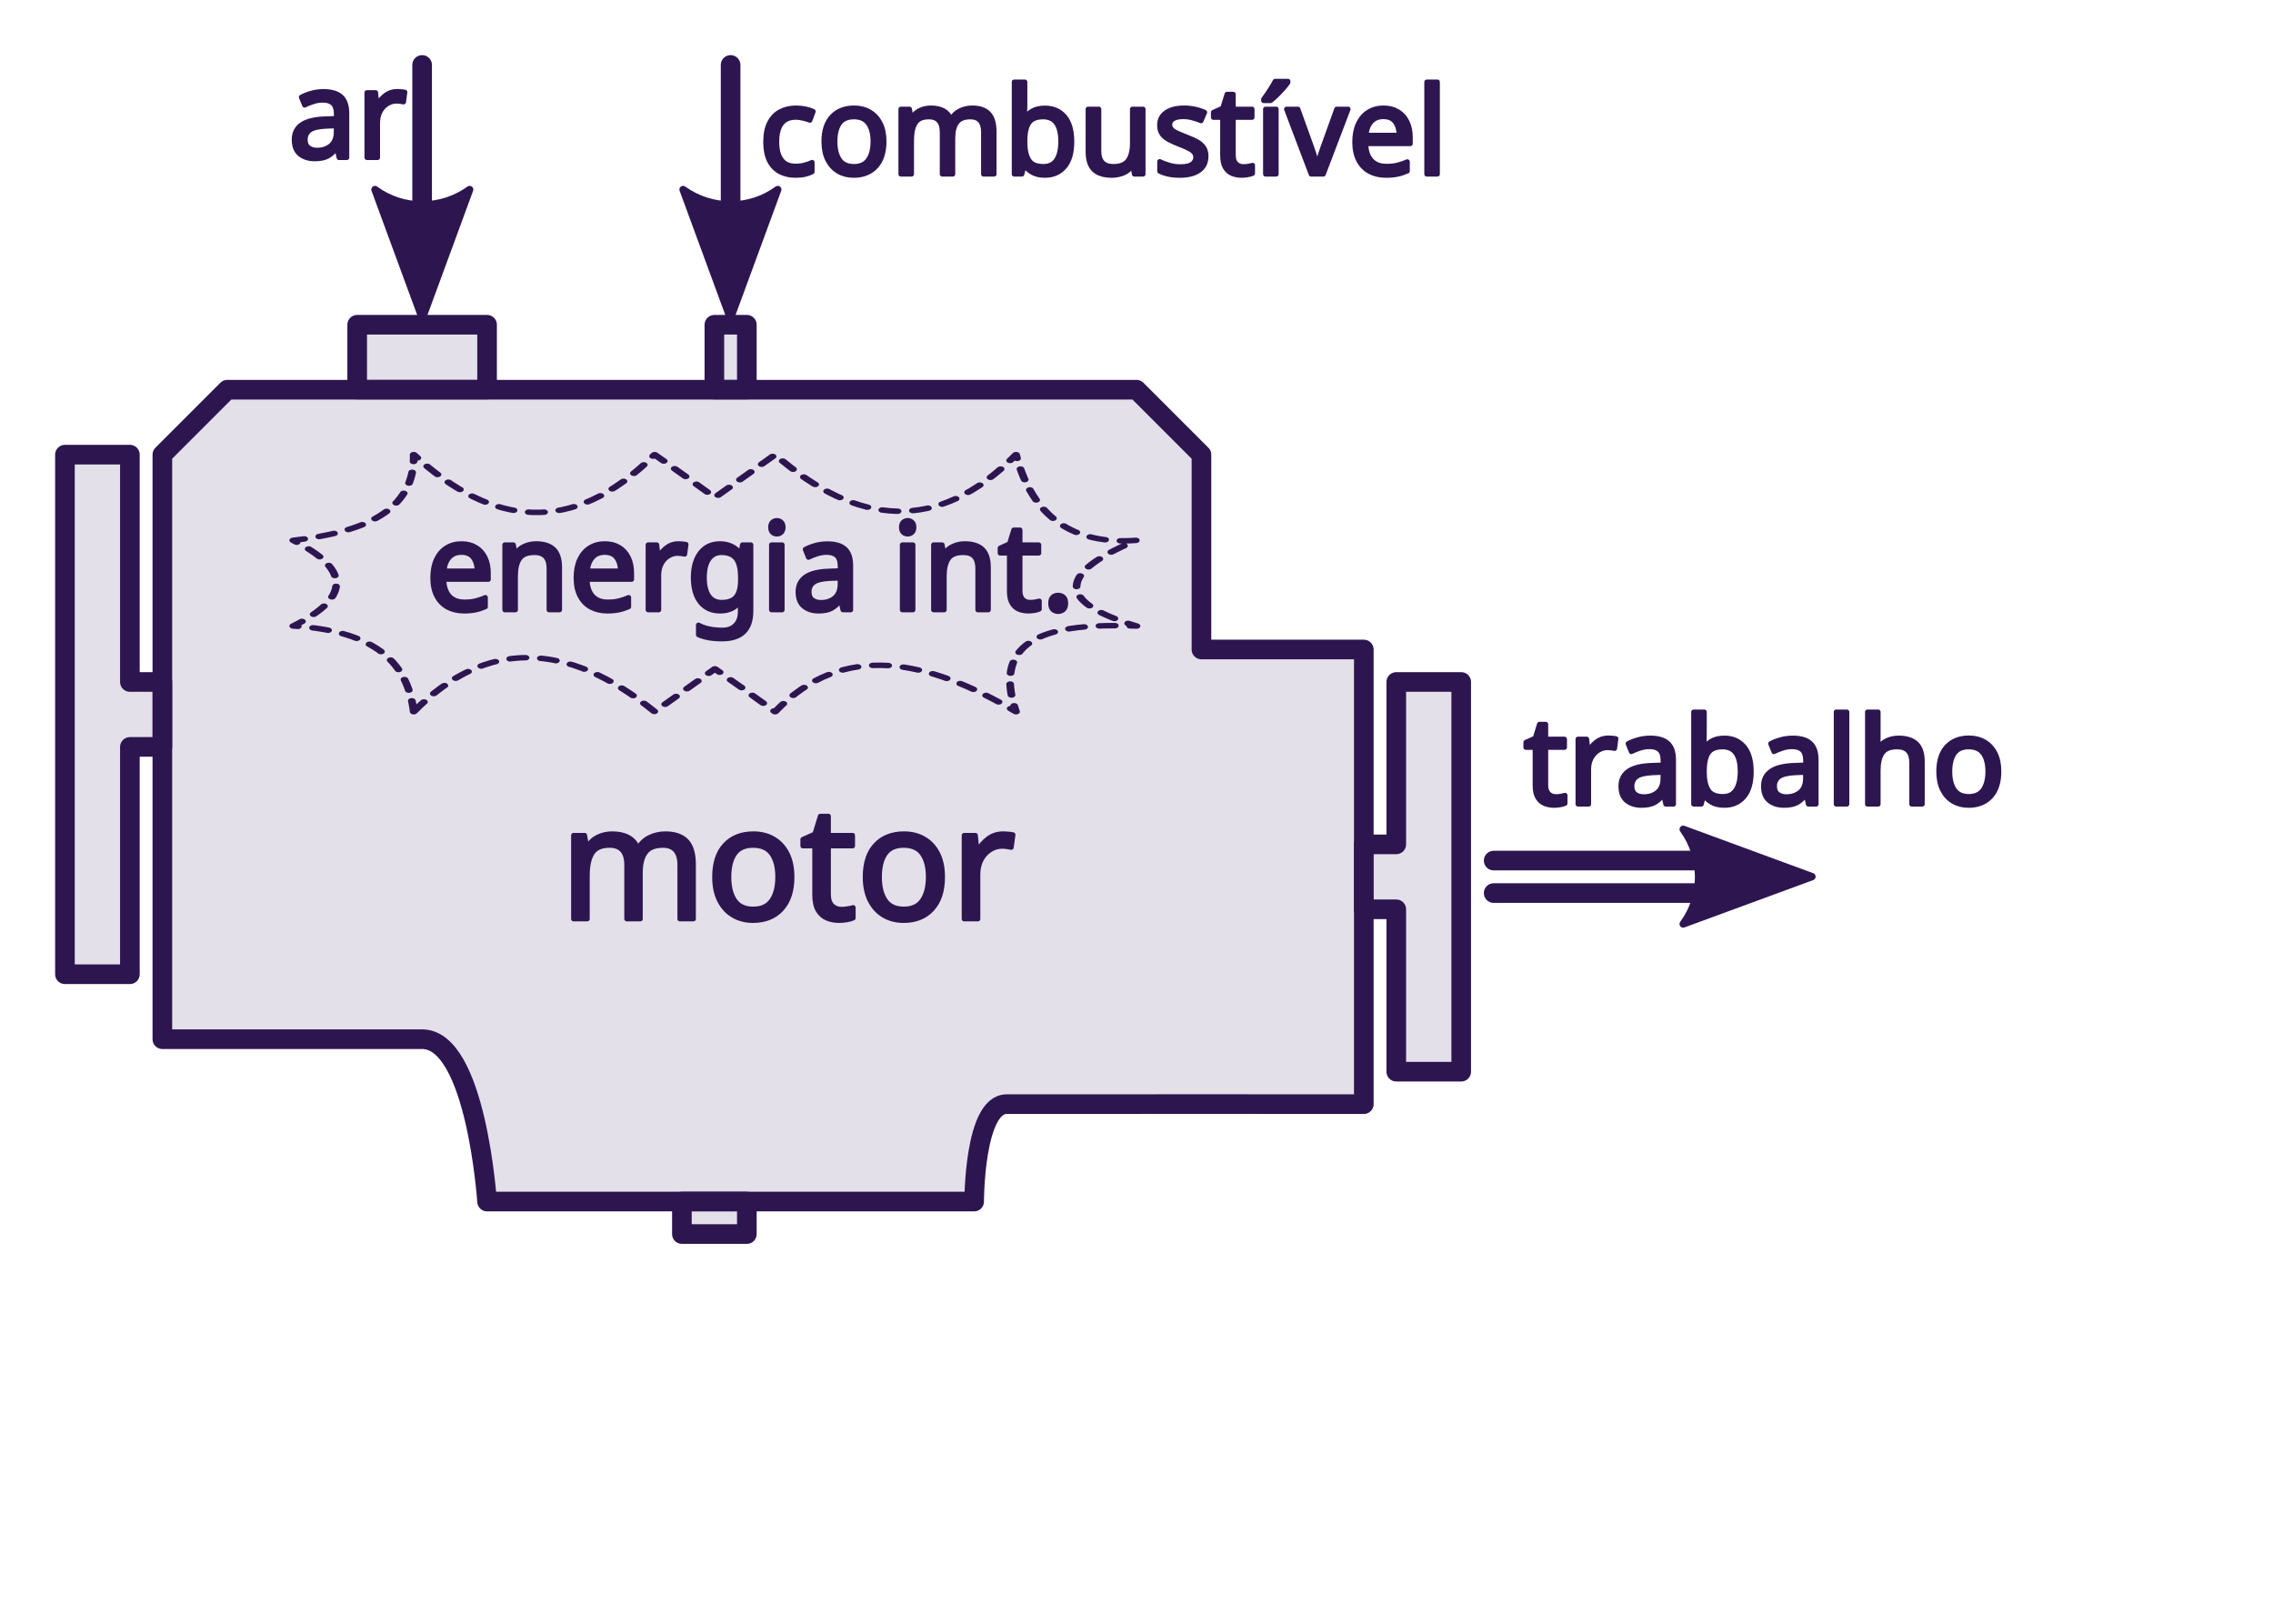
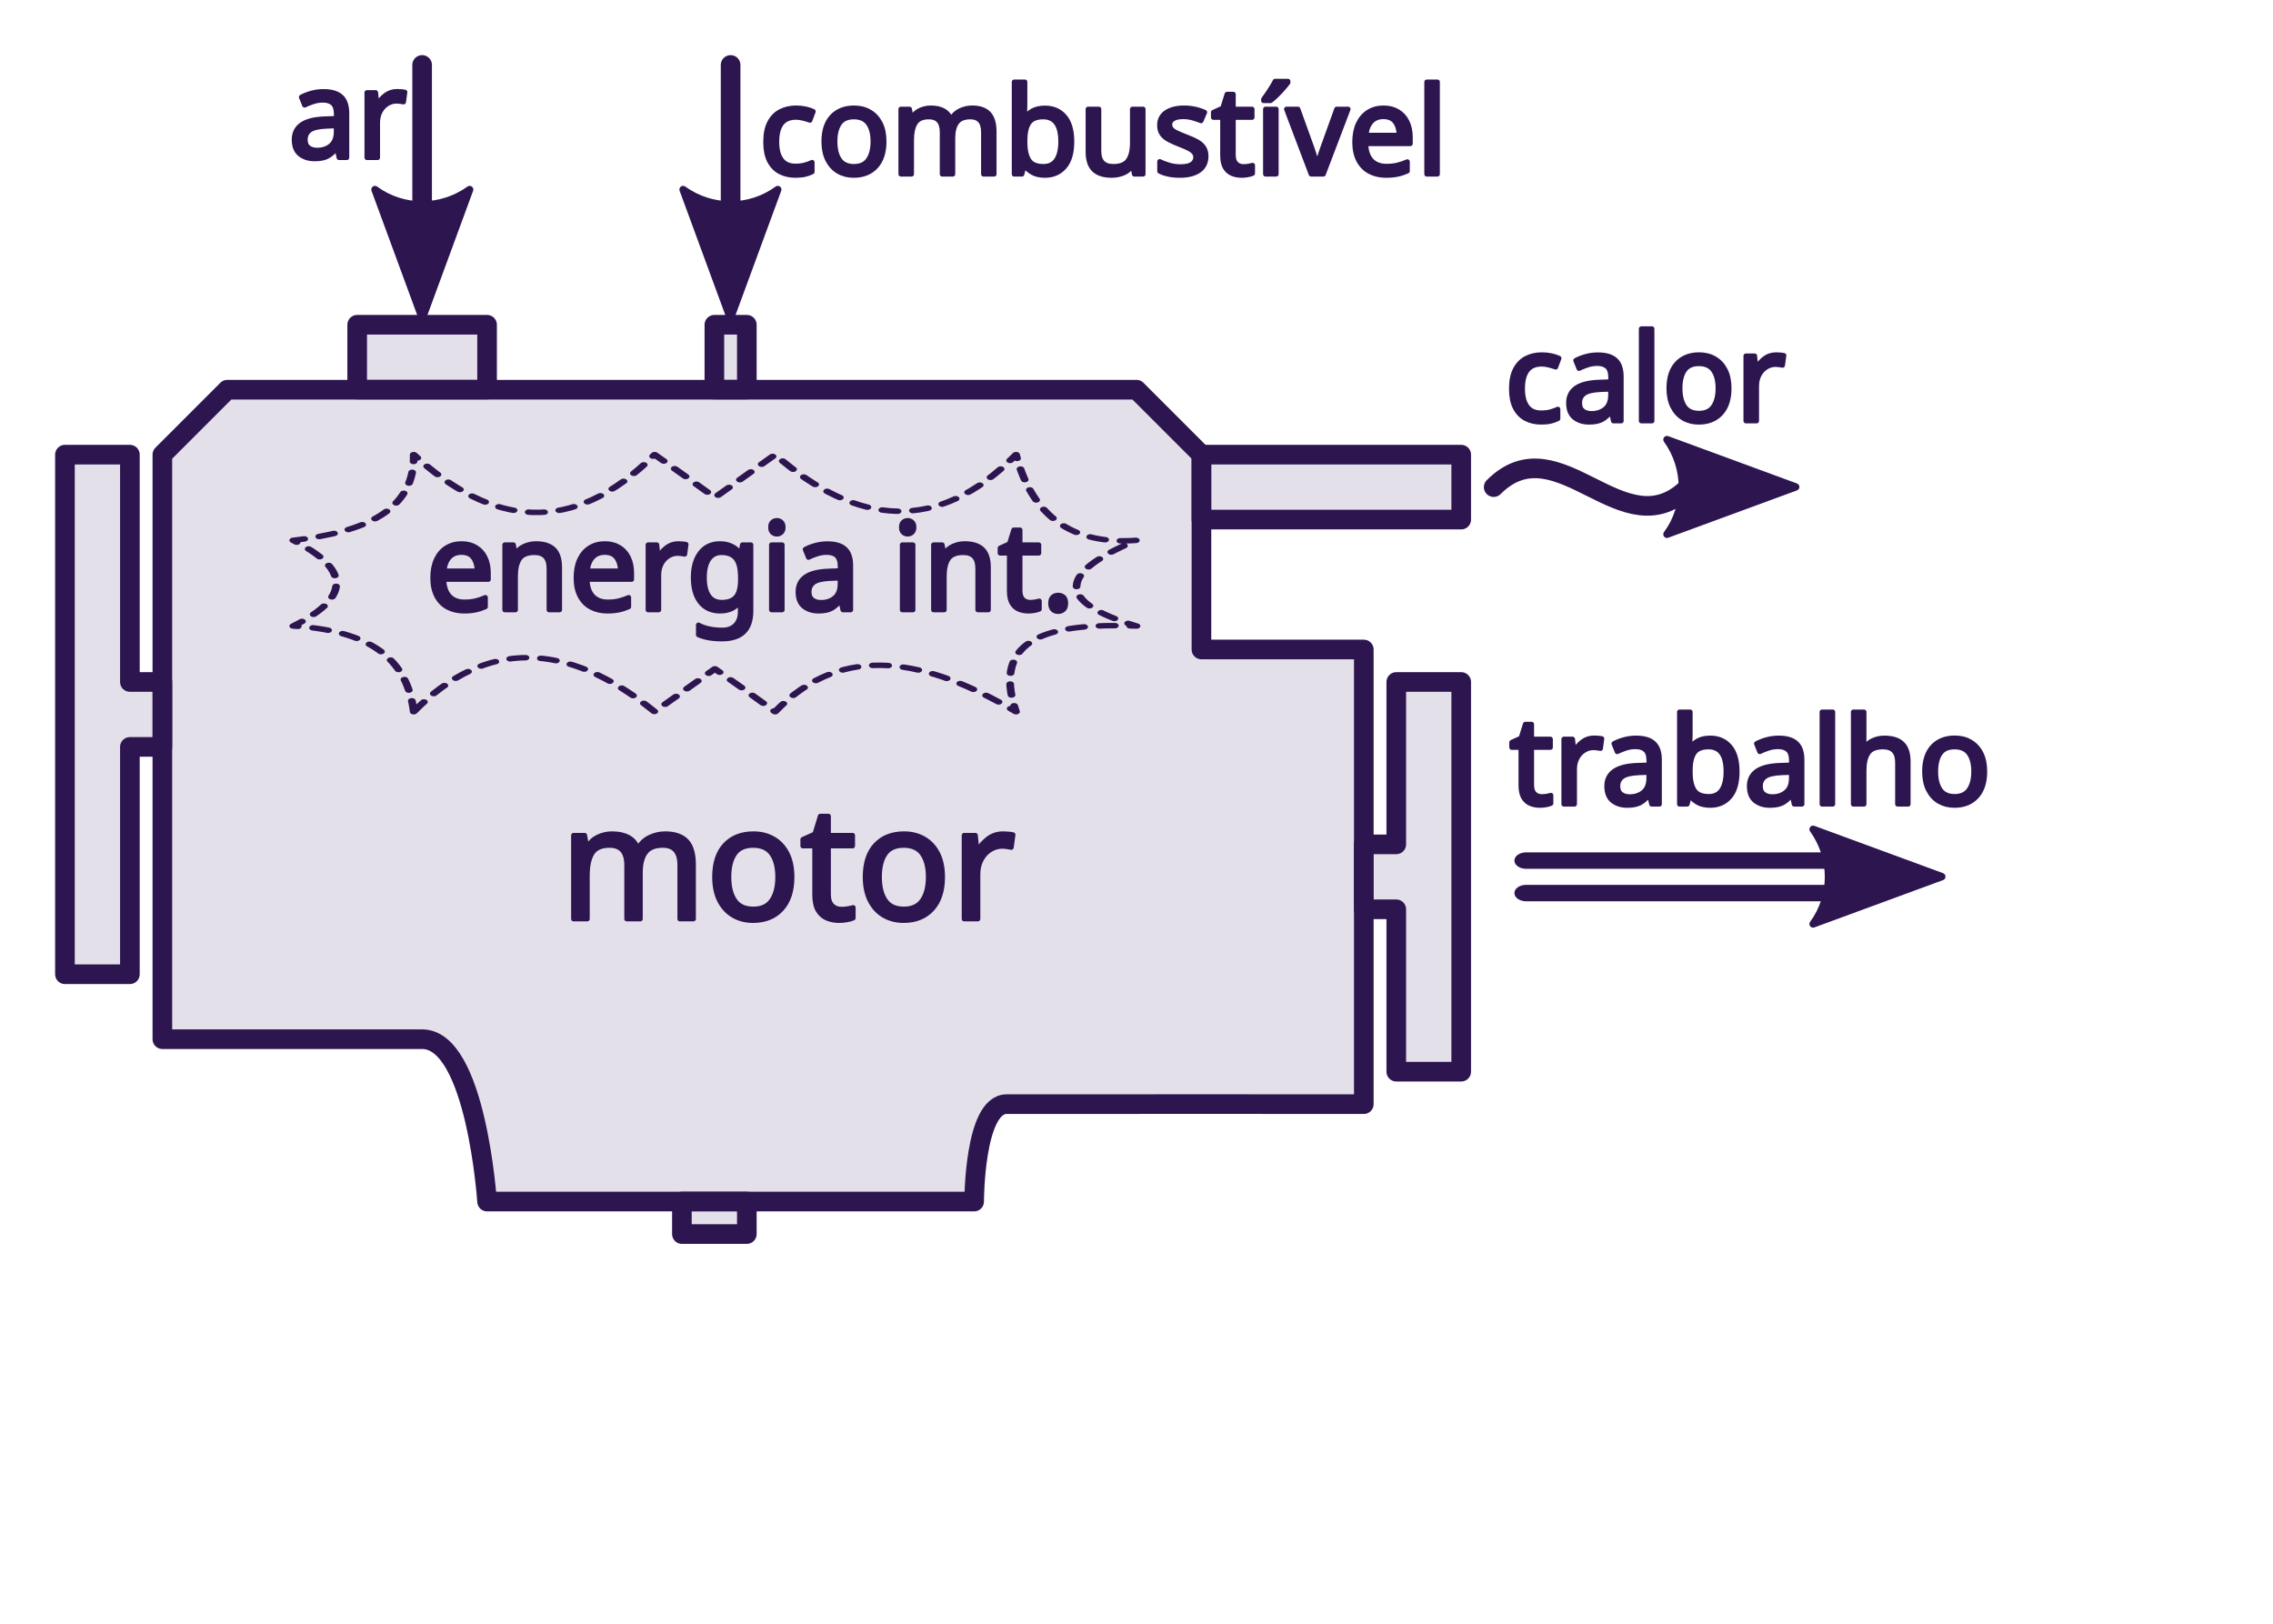
<svg xmlns="http://www.w3.org/2000/svg" width="700" height="500" viewBox="0 0 700 500" version="1.1" id="svg1097">
  <defs id="defs1091">
+     <marker style="overflow:visible;" id="marker5658" refX="0.0" refY="0.0" orient="auto">
+       <path transform="scale(0.6) rotate(180) translate(0,0)" d="M 8.719,4.034 L -2.207,0.016 L 8.719,-4.002 C 6.973,-1.63 6.983,1.616 8.719,4.034 z " style="fill-rule:evenodd;stroke-width:0.625;stroke-linejoin:round;stroke:#2d1650;stroke-opacity:1;fill:#2d1650;fill-opacity:1" id="path5656" />
+     </marker>
+     <marker style="overflow:visible;" id="marker5547" refX="0.0" refY="0.0" orient="auto">
+       <path transform="scale(0.6) rotate(180) translate(0,0)" d="M 8.719,4.034 L -2.207,0.016 L 8.719,-4.002 C 6.973,-1.63 6.983,1.616 8.719,4.034 z " style="fill-rule:evenodd;stroke-width:0.625;stroke-linejoin:round;stroke:#2d1650;stroke-opacity:1;fill:#2d1650;fill-opacity:1" id="path5545" />
+     </marker>
    <marker style="overflow:visible;" id="marker5351" refX="0.0" refY="0.0" orient="auto">
      <path transform="scale(0.6) rotate(180) translate(0,0)" d="M 8.719,4.034 L -2.207,0.016 L 8.719,-4.002 C 6.973,-1.63 6.983,1.616 8.719,4.034 z " style="fill-rule:evenodd;stroke-width:0.625;stroke-linejoin:round;stroke:#2d1650;stroke-opacity:1;fill:#2d1650;fill-opacity:1" id="path5349" />
    </marker>
    <marker style="overflow:visible;" id="marker5159" refX="0.0" refY="0.0" orient="auto">
      <path transform="scale(0.6) rotate(180) translate(0,0)" d="M 8.719,4.034 L -2.207,0.016 L 8.719,-4.002 C 6.973,-1.63 6.983,1.616 8.719,4.034 z " style="fill-rule:evenodd;stroke-width:0.625;stroke-linejoin:round;stroke:#2d1650;stroke-opacity:1;fill:#2d1650;fill-opacity:1" id="path5157" />
    </marker>
    <marker style="overflow:visible;" id="marker4588" refX="0.0" refY="0.0" orient="auto">
      <path transform="scale(0.6) rotate(180) translate(0,0)" d="M 8.719,4.034 L -2.207,0.016 L 8.719,-4.002 C 6.973,-1.63 6.983,1.616 8.719,4.034 z " style="fill-rule:evenodd;stroke-width:0.625;stroke-linejoin:round;stroke:#2d1650;stroke-opacity:1;fill:#2d1650;fill-opacity:1" id="path4586" />
    </marker>
    <marker style="overflow:visible;" id="marker4470" refX="0.0" refY="0.0" orient="auto">
      <path transform="scale(0.6) rotate(180) translate(0,0)" d="M 8.719,4.034 L -2.207,0.016 L 8.719,-4.002 C 6.973,-1.63 6.983,1.616 8.719,4.034 z " style="fill-rule:evenodd;stroke-width:0.625;stroke-linejoin:round;stroke:#2d1650;stroke-opacity:1;fill:#2d1650;fill-opacity:1" id="path4468" />
    </marker>
    <marker style="overflow:visible;" id="Arrow1Send" refX="0.0" refY="0.0" orient="auto">
      <path transform="scale(0.2) rotate(180) translate(6,0)" style="fill-rule:evenodd;stroke:#502d16;stroke-width:1pt;stroke-opacity:1;fill:#502d16;fill-opacity:1" d="M 0.0,0.0 L 5.0,-5.0 L -12.5,0.0 L 5.0,5.0 L 0.0,0.0 z " id="path4111" />
    </marker>
    <marker style="overflow:visible;" id="Arrow2Mend" refX="0.0" refY="0.0" orient="auto">
      <path transform="scale(0.6) rotate(180) translate(0,0)" d="M 8.719,4.034 L -2.207,0.016 L 8.719,-4.002 C 6.973,-1.63 6.983,1.616 8.719,4.034 z " style="fill-rule:evenodd;stroke-width:0.625;stroke-linejoin:round;stroke:#502d16;stroke-opacity:1;fill:#502d16;fill-opacity:1" id="path4123" />
    </marker>
    <marker style="overflow:visible;" id="Arrow2Lend" refX="0.0" refY="0.0" orient="auto">
      <path transform="scale(1.1) rotate(180) translate(1,0)" d="M 8.719,4.034 L -2.207,0.016 L 8.719,-4.002 C 6.973,-1.63 6.983,1.616 8.719,4.034 z " style="fill-rule:evenodd;stroke-width:0.625;stroke-linejoin:round;stroke:#502d16;stroke-opacity:1;fill:#d6d6c2;fill-opacity:0.5" id="path4117" />
    </marker>
    <marker style="overflow:visible;" id="Arrow1Mend" refX="0.0" refY="0.0" orient="auto">
      <path transform="scale(0.4) rotate(180) translate(10,0)" style="fill-rule:evenodd;stroke:#502d16;stroke-width:1pt;stroke-opacity:1;fill:#d6d6c2;fill-opacity:0.5" d="M 0.0,0.0 L 5.0,-5.0 L -12.5,0.0 L 5.0,5.0 L 0.0,0.0 z " id="path4105" />
    </marker>
    <clipPath clipPathUnits="userSpaceOnUse" id="clipPath176">
      <path d="M 154.072,85.409 H 403.834 V 236.73 H 154.072 Z" id="path174" />
    </clipPath>
  </defs>
  <g id="layer1" transform="translate(0,-238.25)" style="display:none">
    <rect style="opacity:1;fill:none;fill-opacity:1;stroke:#00ffff;stroke-width:1.512;stroke-linecap:round;stroke-linejoin:round;stroke-miterlimit:4;stroke-dasharray:none;stroke-opacity:1" id="rect4660" width="10" height="40" x="100" y="220" transform="translate(170,58.24998)" />
    <rect style="opacity:1;fill:none;fill-opacity:1;stroke:#00ffff;stroke-width:1.512;stroke-linecap:round;stroke-linejoin:round;stroke-miterlimit:4;stroke-dasharray:none;stroke-opacity:1" id="rect4662" width="10" height="40" x="100" y="220" transform="translate(275,58.24998)" />
  </g>
  <g id="layer2">
    <g id="g4574" transform="translate(-150,-20)" />
    <g id="g4927" transform="translate(-150,-20)">
      <text xml:space="preserve" style="font-size:37.333px;font-family:'SBL BibLit';-inkscape-font-specification:'SBL BibLit';display:inline;opacity:1;fill:#2d1650;fill-opacity:1;stroke:#2d1650;stroke-width:1.512;stroke-linecap:round;stroke-linejoin:round;stroke-miterlimit:4;stroke-dasharray:none;stroke-opacity:1" x="70" y="60" id="text4528" transform="translate(168.8828,8.53124)">
        <tspan id="tspan4526" x="70" y="60" style="font-size:37.333px;fill:#2d1650;fill-opacity:1;stroke:#2d1650;stroke-opacity:1">ar</tspan>
      </text>
      <path style="font-variation-settings:normal;display:inline;opacity:1;vector-effect:none;fill:none;fill-opacity:1;stroke:#2d1650;stroke-width:6.047;stroke-linecap:round;stroke-linejoin:round;stroke-miterlimit:4;stroke-dasharray:none;stroke-dashoffset:0;stroke-opacity:1;marker-end:url(#marker4470);stop-color:#000000;stop-opacity:1" d="m 280,40 v 70" id="path4094" />
    </g>
    <g id="g4950" transform="translate(-150,-20)">
      <text xml:space="preserve" style="font-size:37.333px;font-family:'SBL BibLit';-inkscape-font-specification:'SBL BibLit';display:inline;opacity:1;fill:#2d1650;fill-opacity:1;stroke:#2d1650;stroke-width:1.512;stroke-linecap:round;stroke-linejoin:round;stroke-miterlimit:4;stroke-dasharray:none;stroke-opacity:1" x="70" y="60" id="text4658" transform="translate(313.7604,13.61718)">
        <tspan id="tspan4656" x="70" y="60" style="font-size:37.333px;fill:#2d1650;fill-opacity:1;stroke:#2d1650;stroke-opacity:1">combustível</tspan>
      </text>
      <path style="font-variation-settings:normal;display:inline;opacity:1;vector-effect:none;fill:none;fill-opacity:1;stroke:#2d1650;stroke-width:6.047;stroke-linecap:round;stroke-linejoin:round;stroke-miterlimit:4;stroke-dasharray:none;stroke-dashoffset:0;stroke-opacity:1;marker-end:url(#marker4588);stop-color:#000000;stop-opacity:1" d="m 280,40 v 70" id="path4584" transform="matrix(-1,0,0,1,655,0)" />
    </g>
    <g id="g4916" transform="translate(-150,-20)">
      <g id="g4901">
        <path style="font-variation-settings:normal;vector-effect:none;fill:#cac2d6;fill-opacity:0.5;stroke:#2d1650;stroke-width:6.047;stroke-linecap:round;stroke-linejoin:round;stroke-miterlimit:4;stroke-dasharray:none;stroke-dashoffset:0;stroke-opacity:1;stop-color:#000000" d="m 260,140 v -20 h 40 v 20 z" id="path4090" />
        <path style="font-variation-settings:normal;vector-effect:none;fill:#cac2d6;fill-opacity:0.5;stroke:#2d1650;stroke-width:6.047;stroke-linecap:round;stroke-linejoin:round;stroke-miterlimit:4;stroke-dasharray:none;stroke-dashoffset:0;stroke-opacity:1;stop-color:#000000" d="m 370,140 v -20 h 10 v 20 z" id="path4092" />
        <path style="font-variation-settings:normal;vector-effect:none;fill:#cac2d6;fill-opacity:0.5;stroke:#2d1650;stroke-width:6.047;stroke-linecap:round;stroke-linejoin:round;stroke-miterlimit:4;stroke-dasharray:none;stroke-dashoffset:0;stroke-opacity:1;stop-color:#000000" d="m 200,160 v 180 h 80 c 16.667,0 20,50 20,50 h 150 c 0,0 4e-5,-29.972 10,-30 19.152,-0.054 110,0 110,0 V 220 H 520 V 160 L 500,140 H 220 Z" id="path4074" />
        <path style="font-variation-settings:normal;vector-effect:none;fill:#cac2d6;fill-opacity:0.5;stroke:#2d1650;stroke-width:6.047;stroke-linecap:round;stroke-linejoin:round;stroke-miterlimit:4;stroke-dasharray:none;stroke-dashoffset:0;stroke-opacity:1;stop-color:#000000" d="m 200,230 h -10 v -70 h -20 v 160 h 20 v -70 h 10 v -20" id="path4082" />
        <path style="font-variation-settings:normal;vector-effect:none;fill:#cac2d6;fill-opacity:0.5;stroke:#2d1650;stroke-width:6.047;stroke-linecap:round;stroke-linejoin:round;stroke-miterlimit:4;stroke-dasharray:none;stroke-dashoffset:0;stroke-opacity:1;stop-color:#000000" d="m 340,390 v 10 h 20 v -10 z" id="path4084" transform="translate(20)" />
        <path style="font-variation-settings:normal;vector-effect:none;fill:#cac2d6;fill-opacity:0.5;stroke:#2d1650;stroke-width:6.047;stroke-linecap:round;stroke-linejoin:round;stroke-miterlimit:4;stroke-dasharray:none;stroke-dashoffset:0;stroke-opacity:1;stop-color:#000000" d="m 520,290 h 10 v -50 h 20 v 120 h -20 v -50 h -10 z" id="path4088" transform="translate(50,-10)" />
+         <path style="font-variation-settings:normal;vector-effect:none;fill:#cac2d6;fill-opacity:0.5;stroke:#2d1650;stroke-width:6.047;stroke-linecap:round;stroke-linejoin:round;stroke-miterlimit:4;stroke-dasharray:none;stroke-dashoffset:0;stroke-opacity:1;stop-color:#000000" d="m 530,240 h 20 v 80 h -20 z" id="path5529" transform="rotate(-90,495,215)" />
      </g>
      <text xml:space="preserve" style="font-size:48px;font-family:'SBL BibLit';-inkscape-font-specification:'SBL BibLit';fill:#2d1650;fill-opacity:1;stroke:#2d1650;stroke-width:1.512;stroke-linecap:round;stroke-linejoin:round;stroke-miterlimit:4;stroke-dasharray:none;stroke-opacity:1" x="300" y="260" id="text4564" transform="translate(22.5625,42.96094)">
        <tspan id="tspan4562" x="300" y="260">motor</tspan>
      </text>
      <g id="g4893">
        <path style="font-variation-settings:normal;opacity:1;vector-effect:none;fill:none;fill-opacity:0.5;stroke:#2d1650;stroke-width:1.279;stroke-linecap:round;stroke-linejoin:round;stroke-miterlimit:4;stroke-dasharray:2.557, 2.557;stroke-dashoffset:0;stroke-opacity:1;stop-color:#000000;stop-opacity:1" d="m 280,220 c -0.98,-10.845 -5.85,-18.832 -20,-20 10.257,-7.147 8.792,-13.745 0,-20 11.707,-1.903 20.213,-6.831 20,-20 12.973,16.723 26.253,19.201 40,0 5.216,5.108 6.377,6.363 10,10 l 10,-10 c 13.639,16.715 27.005,18.502 40,0 2.721,14.541 9.449,21.084 20,20 -12.917,7.552 -13.61,14.266 0,20 -14.227,-0.758 -24.284,2.58 -20,20 -14.692,-12.08 -28.538,-16.643 -40,0 -5.693,-5.75 -5.724,-5.815 -10,-10 l -10,10 c -14.574,-16.551 -27.948,-17.1 -40,0 z" id="path4839" transform="matrix(1.854927,0,0,1.319247,-241.9708,-51.07954)" />
        <text xml:space="preserve" style="font-size:37.333px;font-family:'SBL BibLit';-inkscape-font-specification:'SBL BibLit';display:inline;opacity:1;fill:#2d1650;fill-opacity:1;stroke:#2d1650;stroke-width:1.512;stroke-linecap:round;stroke-linejoin:round;stroke-miterlimit:4;stroke-dasharray:none;stroke-opacity:1" x="70" y="60" id="text4843" transform="translate(211.2333,147.7896)">
          <tspan id="tspan4841" x="70" y="60" style="font-size:37.333px;fill:#2d1650;fill-opacity:1;stroke:#2d1650;stroke-opacity:1">energia int.</tspan>
        </text>
      </g>
    </g>
-     <text xml:space="preserve" style="font-size:37.333px;font-family:'SBL BibLit';-inkscape-font-specification:'SBL BibLit';display:inline;fill:#2d1650;fill-opacity:1;stroke:#2d1650;stroke-width:1.512;stroke-linecap:round;stroke-linejoin:round;stroke-miterlimit:4;stroke-dasharray:none;stroke-opacity:1" x="70" y="60" id="text5062" transform="translate(399.3164,187.6172)">
-       <tspan id="tspan5060" x="70" y="60" style="font-size:37.333px;fill:#2d1650;fill-opacity:1;stroke:#2d1650;stroke-opacity:1">trabalho</tspan>
-     </text>
-     <g id="g5505" transform="translate(-60,-10)">
-       <path style="font-variation-settings:normal;display:inline;vector-effect:none;fill:none;fill-opacity:1;stroke:#2d1650;stroke-width:6.047;stroke-linecap:round;stroke-linejoin:round;stroke-miterlimit:4;stroke-dasharray:none;stroke-dashoffset:0;stroke-opacity:1;marker-end:url(#marker5159);stop-color:#000000" d="m 280,90 v 20" id="path5155" transform="rotate(-90,530,30)" />
-       <g id="g5451" transform="translate(-20,-25)">
-         <path style="font-variation-settings:normal;display:inline;vector-effect:none;fill:none;fill-opacity:1;stroke:#2d1650;stroke-width:6.047;stroke-linecap:round;stroke-linejoin:round;stroke-miterlimit:4;stroke-dasharray:none;stroke-dashoffset:0;stroke-opacity:1;stop-color:#000000" d="m 280,40 v 70" id="path5347" transform="rotate(-90,540,40)" />
-         <path style="font-variation-settings:normal;display:inline;vector-effect:none;fill:none;fill-opacity:1;stroke:#2d1650;stroke-width:6.047;stroke-linecap:round;stroke-linejoin:round;stroke-miterlimit:4;stroke-dasharray:none;stroke-dashoffset:0;stroke-opacity:1;stop-color:#000000" d="m 280,40 v 70" id="path5447" transform="rotate(-90,545,45)" />
+     <g id="g5930">
+       <text xml:space="preserve" style="font-size:37.333px;font-family:'SBL BibLit';-inkscape-font-specification:'SBL BibLit';display:inline;fill:#2d1650;fill-opacity:1;stroke:#2d1650;stroke-width:1.512;stroke-linecap:round;stroke-linejoin:round;stroke-miterlimit:4;stroke-dasharray:none;stroke-opacity:1" x="70" y="60" id="text5062" transform="translate(394.9629,187.6172)">
+         <tspan id="tspan5060" x="70" y="60" style="font-size:37.333px;fill:#2d1650;fill-opacity:1;stroke:#2d1650;stroke-opacity:1">trabalho</tspan>
+       </text>
+       <g id="g5505" transform="translate(-20,-10)">
+         <path style="font-variation-settings:normal;display:inline;vector-effect:none;fill:none;fill-opacity:1;stroke:#2d1650;stroke-width:6.047;stroke-linecap:round;stroke-linejoin:round;stroke-miterlimit:4;stroke-dasharray:none;stroke-dashoffset:0;stroke-opacity:1;marker-end:url(#marker5159);stop-color:#000000" d="m 280,90 v 20" id="path5155" transform="rotate(-90,530,30)" />
+         <g id="g5451" transform="matrix(1.428572,0,0,1,-281.4287,-25)" style="stroke-width:0.837">
+           <path style="font-variation-settings:normal;display:inline;vector-effect:none;fill:none;fill-opacity:1;stroke:#2d1650;stroke-width:5.059;stroke-linecap:round;stroke-linejoin:round;stroke-miterlimit:4;stroke-dasharray:none;stroke-dashoffset:0;stroke-opacity:1;stop-color:#000000" d="m 280,40 v 70" id="path5347" transform="rotate(-90,540,40)" />
+           <path style="font-variation-settings:normal;display:inline;vector-effect:none;fill:none;fill-opacity:1;stroke:#2d1650;stroke-width:5.059;stroke-linecap:round;stroke-linejoin:round;stroke-miterlimit:4;stroke-dasharray:none;stroke-dashoffset:0;stroke-opacity:1;stop-color:#000000" d="m 280,40 v 70" id="path5447" transform="rotate(-90,545,45)" />
+         </g>
+       </g>
+     </g>
+     <g id="g5843">
+       <text xml:space="preserve" style="font-size:37.333px;font-family:'SBL BibLit';-inkscape-font-specification:'SBL BibLit';display:inline;fill:#2d1650;fill-opacity:1;stroke:#2d1650;stroke-width:1.512;stroke-linecap:round;stroke-linejoin:round;stroke-miterlimit:4;stroke-dasharray:none;stroke-opacity:1" x="70" y="60" id="text5539" transform="translate(393.4258,69.61719)">
+         <tspan id="tspan5537" x="70" y="60" style="font-size:37.333px;fill:#2d1650;fill-opacity:1;stroke:#2d1650;stroke-opacity:1">calor</tspan>
+       </text>
+       <g id="g5818">
+         <path style="font-variation-settings:normal;display:inline;vector-effect:none;fill:none;fill-opacity:1;stroke:#2d1650;stroke-width:6.047;stroke-linecap:round;stroke-linejoin:round;stroke-miterlimit:4;stroke-dasharray:none;stroke-dashoffset:0;stroke-opacity:1;marker-end:url(#marker5547);stop-color:#000000" d="m 280,90 v 20" id="path5541" transform="rotate(-90,432.5,-2.5)" />
+         <path style="font-variation-settings:normal;display:inline;vector-effect:none;fill:none;fill-opacity:1;stroke:#2d1650;stroke-width:6.047;stroke-linecap:round;stroke-linejoin:round;stroke-miterlimit:4;stroke-dasharray:none;stroke-dashoffset:0;stroke-opacity:1;stop-color:#000000" d="m 280,40 c 20,20 -20,40 0,60" id="path5654" transform="rotate(-90,425,5)" />
      </g>
    </g>
  </g>
</svg>
